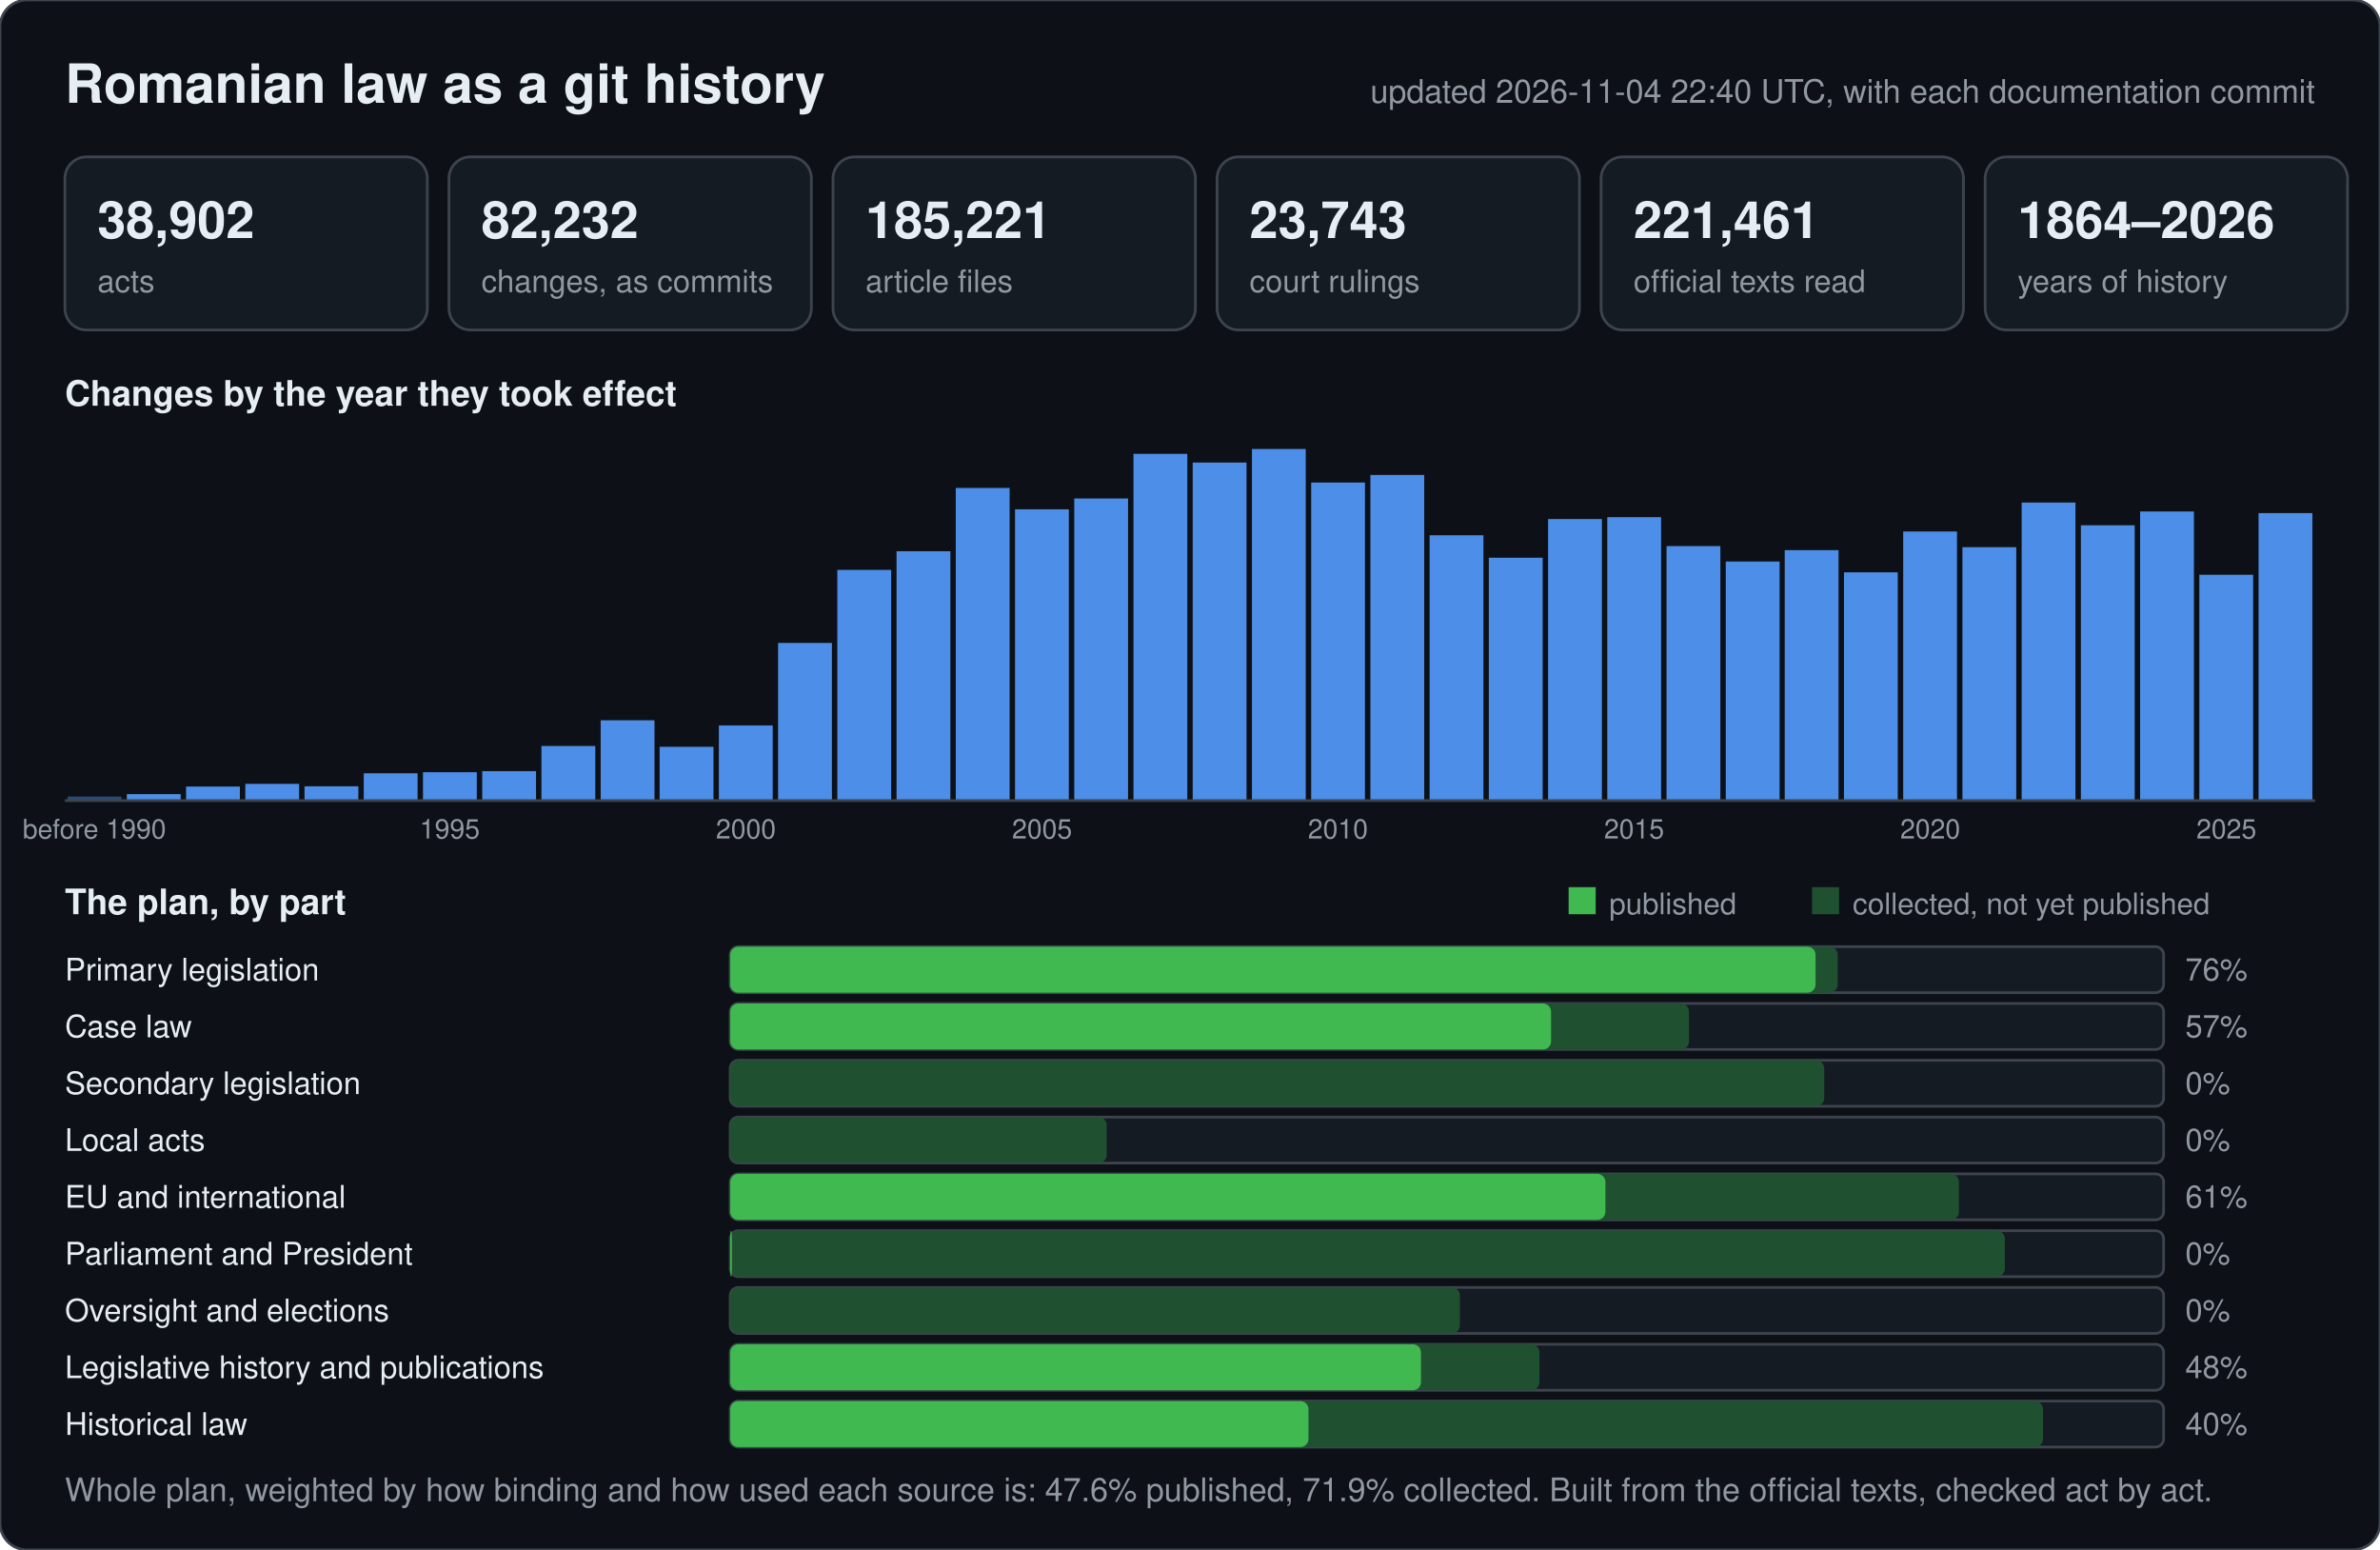
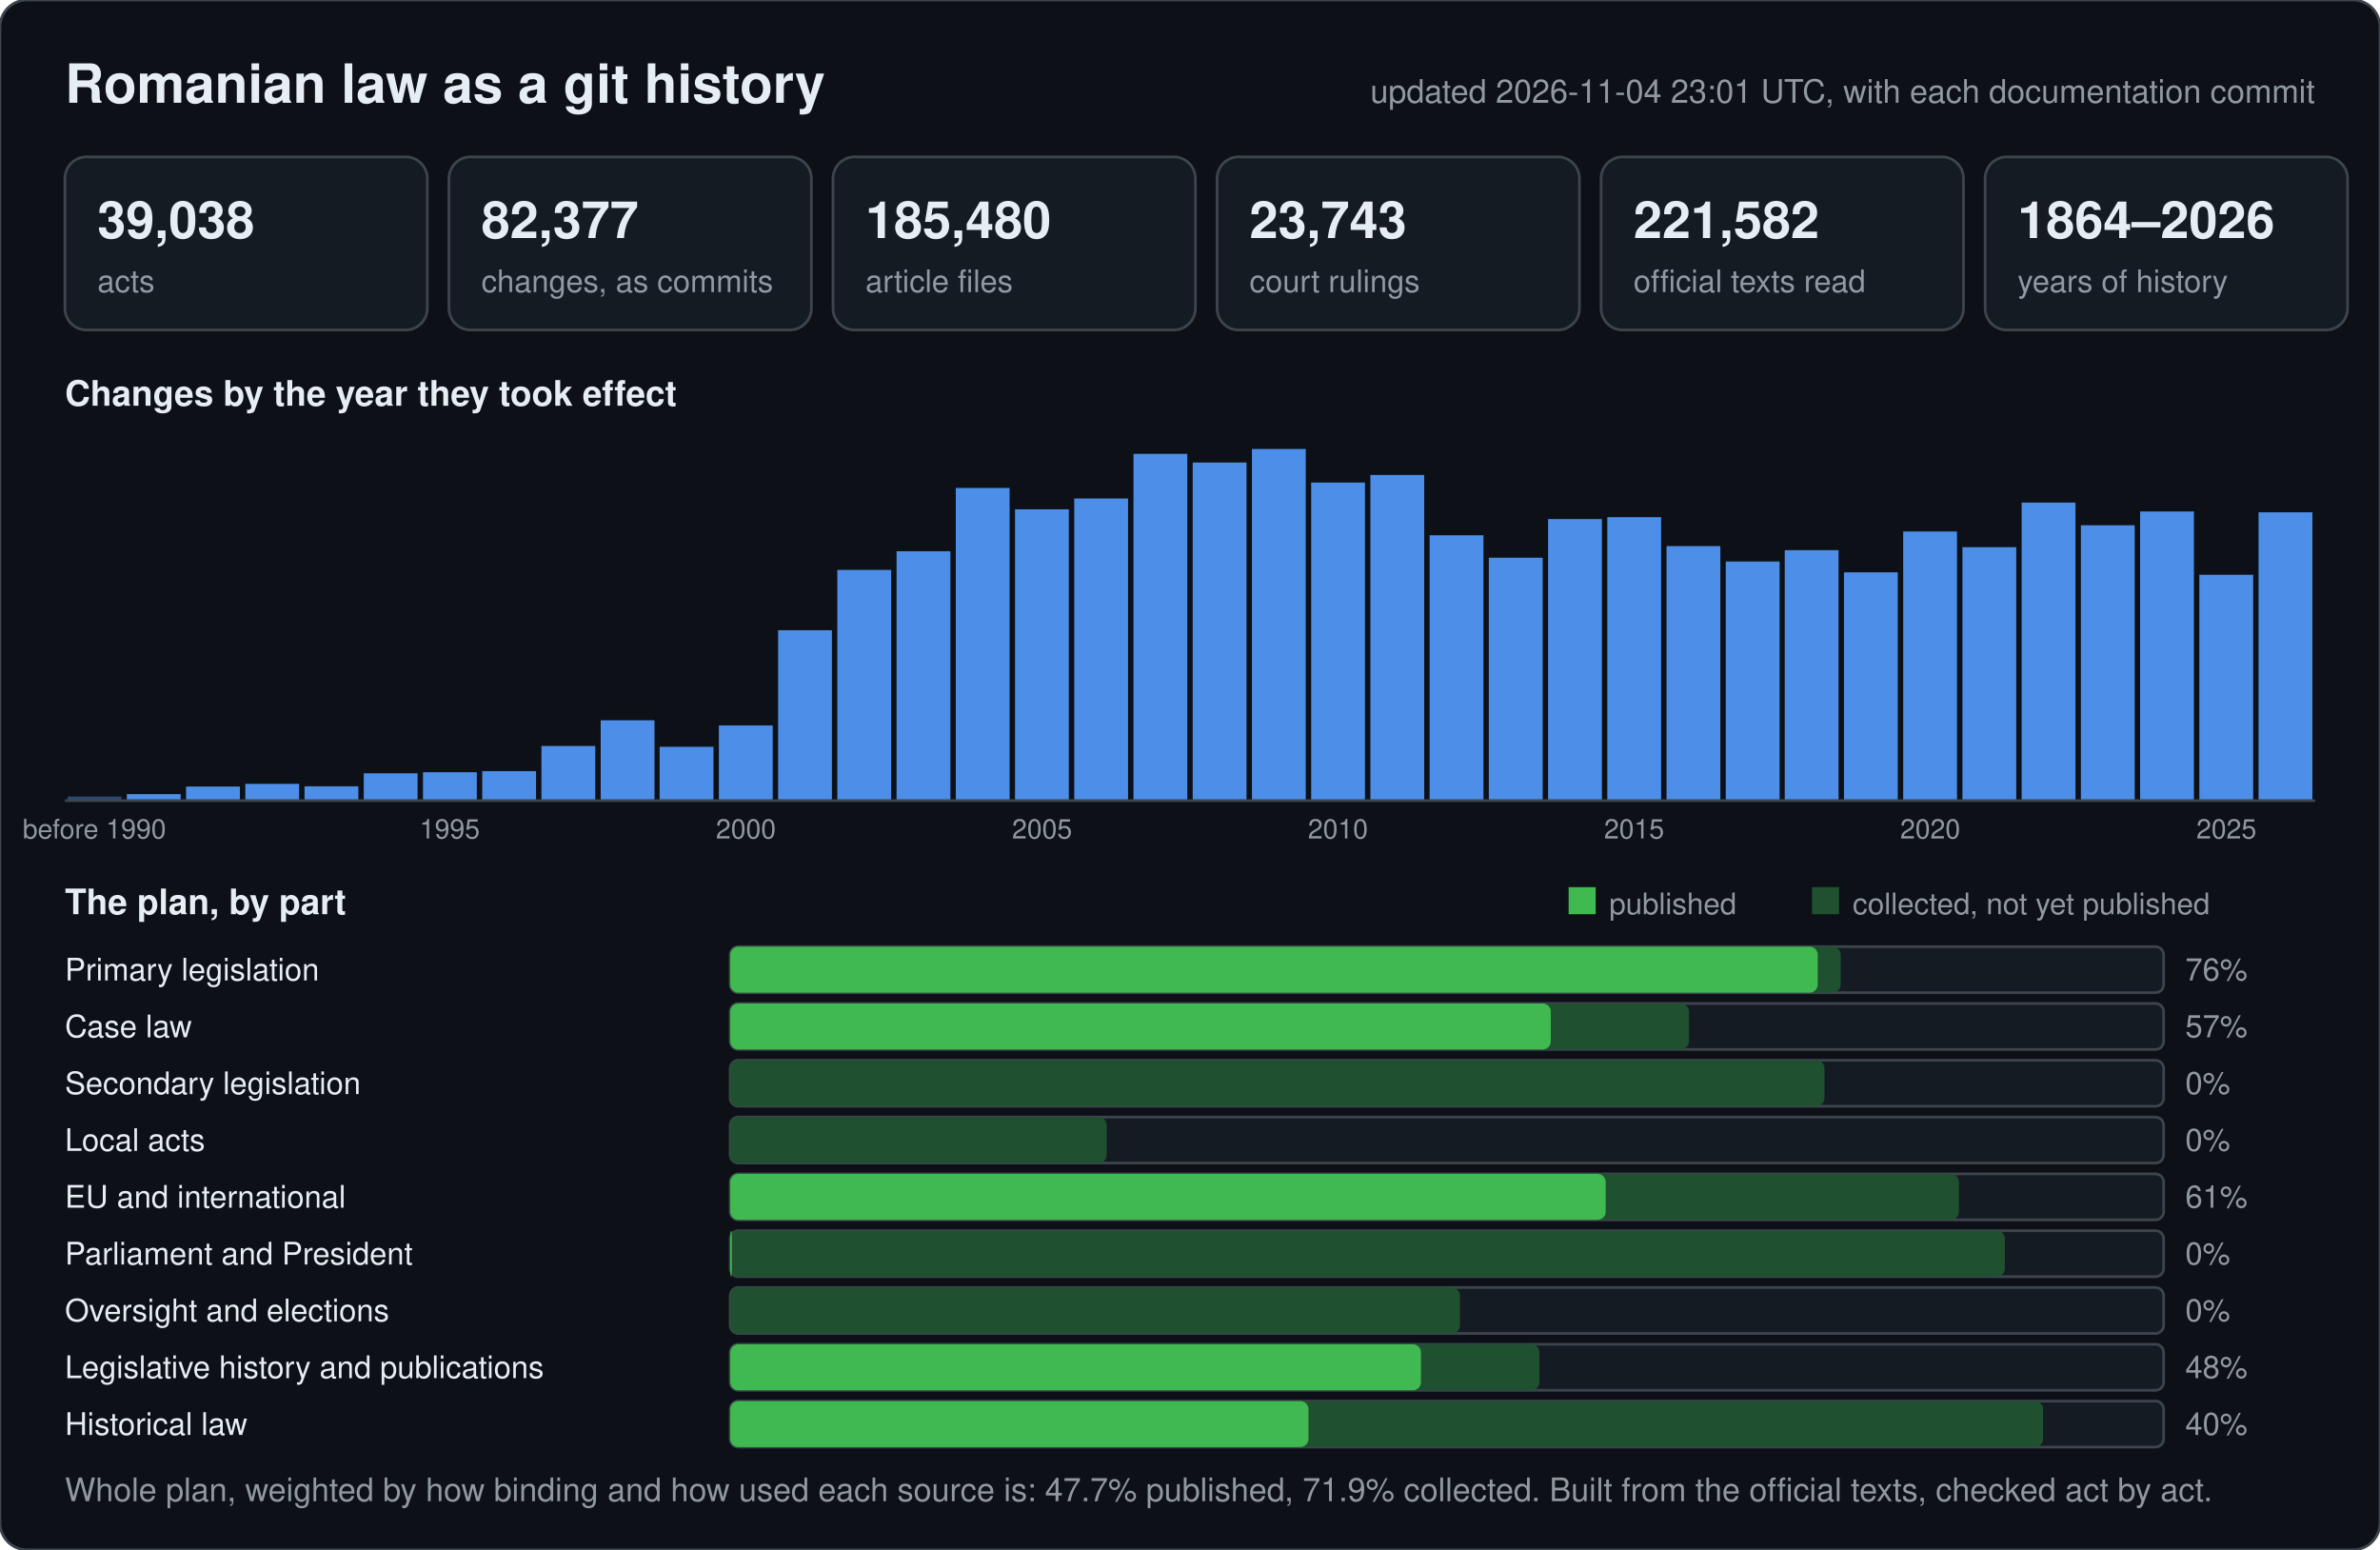
<svg xmlns="http://www.w3.org/2000/svg" width="880" height="573" viewBox="0 0 880 573" font-family="-apple-system,BlinkMacSystemFont,Segoe UI,Helvetica,Arial,sans-serif">
  <rect width="880" height="573" rx="10" fill="#0d1117" stroke="#3d444d" />
  <text x="24" y="38" font-size="20" font-weight="600" fill="#e6edf3">Romanian law as a git history</text>
-   <text x="856" y="38" font-size="12" text-anchor="end" fill="#9198a1">updated 2026-11-04 22:40 UTC, with each documentation commit</text>
+   <text x="856" y="38" font-size="12" text-anchor="end" fill="#9198a1">updated 2026-11-04 23:01 UTC, with each documentation commit</text>
  <rect x="24" y="58" width="134" height="64" rx="8" fill="#151b23" stroke="#3d444d" />
-   <text x="36" y="88" font-size="19" font-weight="600" fill="#e6edf3">38,902</text>
+   <text x="36" y="88" font-size="19" font-weight="600" fill="#e6edf3">39,038</text>
  <text x="36" y="108" font-size="11.5" fill="#9198a1">acts</text>
  <rect x="166" y="58" width="134" height="64" rx="8" fill="#151b23" stroke="#3d444d" />
-   <text x="178" y="88" font-size="19" font-weight="600" fill="#e6edf3">82,232</text>
+   <text x="178" y="88" font-size="19" font-weight="600" fill="#e6edf3">82,377</text>
  <text x="178" y="108" font-size="11.5" fill="#9198a1">changes, as commits</text>
  <rect x="308" y="58" width="134" height="64" rx="8" fill="#151b23" stroke="#3d444d" />
-   <text x="320" y="88" font-size="19" font-weight="600" fill="#e6edf3">185,221</text>
+   <text x="320" y="88" font-size="19" font-weight="600" fill="#e6edf3">185,480</text>
  <text x="320" y="108" font-size="11.5" fill="#9198a1">article files</text>
  <rect x="450" y="58" width="134" height="64" rx="8" fill="#151b23" stroke="#3d444d" />
  <text x="462" y="88" font-size="19" font-weight="600" fill="#e6edf3">23,743</text>
  <text x="462" y="108" font-size="11.5" fill="#9198a1">court rulings</text>
  <rect x="592" y="58" width="134" height="64" rx="8" fill="#151b23" stroke="#3d444d" />
-   <text x="604" y="88" font-size="19" font-weight="600" fill="#e6edf3">221,461</text>
+   <text x="604" y="88" font-size="19" font-weight="600" fill="#e6edf3">221,582</text>
  <text x="604" y="108" font-size="11.5" fill="#9198a1">official texts read</text>
  <rect x="734" y="58" width="134" height="64" rx="8" fill="#151b23" stroke="#3d444d" />
  <text x="746" y="88" font-size="19" font-weight="600" fill="#e6edf3">1864–2026</text>
  <text x="746" y="108" font-size="11.5" fill="#9198a1">years of history</text>
  <text x="24" y="150" font-size="13" font-weight="600" fill="#e6edf3">Changes by the year they took effect</text>
  <rect x="25.0" y="294.5" width="19.9" height="1.5" fill="#2b4a75" />
  <text x="34.9" y="310" font-size="10" text-anchor="middle" fill="#9198a1">before 1990</text>
  <rect x="46.9" y="293.6" width="19.9" height="2.4" fill="#4c8ee8" />
  <rect x="68.8" y="290.8" width="19.9" height="5.2" fill="#4c8ee8" />
  <rect x="90.7" y="289.8" width="19.9" height="6.2" fill="#4c8ee8" />
  <rect x="112.6" y="290.7" width="19.9" height="5.3" fill="#4c8ee8" />
  <rect x="134.5" y="285.9" width="19.9" height="10.1" fill="#4c8ee8" />
  <rect x="156.4" y="285.5" width="19.9" height="10.5" fill="#4c8ee8" />
  <text x="166.3" y="310" font-size="10" text-anchor="middle" fill="#9198a1">1995</text>
  <rect x="178.3" y="285.1" width="19.9" height="10.9" fill="#4c8ee8" />
  <rect x="200.2" y="275.8" width="19.9" height="20.2" fill="#4c8ee8" />
  <rect x="222.1" y="266.3" width="19.9" height="29.7" fill="#4c8ee8" />
  <rect x="243.9" y="276.1" width="19.9" height="19.9" fill="#4c8ee8" />
  <rect x="265.8" y="268.2" width="19.9" height="27.8" fill="#4c8ee8" />
  <text x="275.8" y="310" font-size="10" text-anchor="middle" fill="#9198a1">2000</text>
-   <rect x="287.7" y="237.7" width="19.9" height="58.3" fill="#4c8ee8" />
+   <rect x="287.7" y="233.0" width="19.9" height="63.0" fill="#4c8ee8" />
  <rect x="309.6" y="210.7" width="19.9" height="85.3" fill="#4c8ee8" />
  <rect x="331.5" y="203.8" width="19.9" height="92.2" fill="#4c8ee8" />
  <rect x="353.4" y="180.4" width="19.9" height="115.6" fill="#4c8ee8" />
  <rect x="375.3" y="188.3" width="19.9" height="107.7" fill="#4c8ee8" />
  <text x="385.3" y="310" font-size="10" text-anchor="middle" fill="#9198a1">2005</text>
  <rect x="397.2" y="184.3" width="19.9" height="111.7" fill="#4c8ee8" />
  <rect x="419.1" y="167.8" width="19.9" height="128.2" fill="#4c8ee8" />
  <rect x="441.0" y="171.0" width="19.9" height="125.0" fill="#4c8ee8" />
  <rect x="462.9" y="166.0" width="19.9" height="130.0" fill="#4c8ee8" />
  <rect x="484.8" y="178.4" width="19.9" height="117.6" fill="#4c8ee8" />
  <text x="494.7" y="310" font-size="10" text-anchor="middle" fill="#9198a1">2010</text>
  <rect x="506.7" y="175.6" width="19.9" height="120.4" fill="#4c8ee8" />
  <rect x="528.6" y="197.9" width="19.9" height="98.1" fill="#4c8ee8" />
  <rect x="550.5" y="206.2" width="19.9" height="89.8" fill="#4c8ee8" />
  <rect x="572.4" y="191.9" width="19.9" height="104.1" fill="#4c8ee8" />
  <rect x="594.3" y="191.2" width="19.9" height="104.8" fill="#4c8ee8" />
  <text x="604.2" y="310" font-size="10" text-anchor="middle" fill="#9198a1">2015</text>
  <rect x="616.2" y="201.9" width="19.9" height="94.1" fill="#4c8ee8" />
  <rect x="638.1" y="207.6" width="19.9" height="88.4" fill="#4c8ee8" />
  <rect x="659.9" y="203.4" width="19.9" height="92.6" fill="#4c8ee8" />
  <rect x="681.8" y="211.6" width="19.9" height="84.4" fill="#4c8ee8" />
  <rect x="703.7" y="196.5" width="19.9" height="99.5" fill="#4c8ee8" />
  <text x="713.7" y="310" font-size="10" text-anchor="middle" fill="#9198a1">2020</text>
  <rect x="725.6" y="202.3" width="19.9" height="93.7" fill="#4c8ee8" />
  <rect x="747.5" y="185.8" width="19.9" height="110.2" fill="#4c8ee8" />
  <rect x="769.4" y="194.2" width="19.9" height="101.8" fill="#4c8ee8" />
  <rect x="791.3" y="189.1" width="19.9" height="106.9" fill="#4c8ee8" />
  <rect x="813.2" y="212.5" width="19.9" height="83.5" fill="#4c8ee8" />
  <text x="823.2" y="310" font-size="10" text-anchor="middle" fill="#9198a1">2025</text>
-   <rect x="835.1" y="189.7" width="19.9" height="106.3" fill="#4c8ee8" />
+   <rect x="835.1" y="189.4" width="19.9" height="106.6" fill="#4c8ee8" />
  <line x1="24" y1="296" x2="856" y2="296" stroke="#3d444d" />
  <text x="24" y="338" font-size="13" font-weight="600" fill="#e6edf3">The plan, by part</text>
  <rect x="580" y="328" width="10" height="10" fill="#3fb950" />
  <text x="595" y="338" font-size="11" fill="#9198a1">published</text>
  <rect x="670" y="328" width="10" height="10" fill="#1f5130" />
  <text x="685" y="338" font-size="11" fill="#9198a1">collected, not yet published</text>
  <text x="24" y="362.5" font-size="11.5" fill="#e6edf3">Primary legislation</text>
  <rect x="270" y="350" width="530" height="17" rx="3" fill="#151b23" stroke="#3d444d" />
-   <rect x="270" y="350" width="409.5" height="17" rx="3" fill="#1f5130" />
-   <rect x="270" y="350" width="401.3" height="17" rx="3" fill="#3fb950" />
+   <rect x="270" y="350" width="410.6" height="17" rx="3" fill="#1f5130" />
+   <rect x="270" y="350" width="402.1" height="17" rx="3" fill="#3fb950" />
  <text x="808" y="362.5" font-size="11.5" fill="#9198a1">76%</text>
  <text x="24" y="383.5" font-size="11.5" fill="#e6edf3">Case law</text>
  <rect x="270" y="371" width="530" height="17" rx="3" fill="#151b23" stroke="#3d444d" />
  <rect x="270" y="371" width="354.5" height="17" rx="3" fill="#1f5130" />
-   <rect x="270" y="371" width="303.5" height="17" rx="3" fill="#3fb950" />
+   <rect x="270" y="371" width="303.4" height="17" rx="3" fill="#3fb950" />
  <text x="808" y="383.5" font-size="11.5" fill="#9198a1">57%</text>
  <text x="24" y="404.5" font-size="11.5" fill="#e6edf3">Secondary legislation</text>
  <rect x="270" y="392" width="530" height="17" rx="3" fill="#151b23" stroke="#3d444d" />
-   <rect x="270" y="392" width="404.5" height="17" rx="3" fill="#1f5130" />
+   <rect x="270" y="392" width="404.6" height="17" rx="3" fill="#1f5130" />
  <rect x="270" y="392" width="0.0" height="17" rx="3" fill="#3fb950" />
  <text x="808" y="404.5" font-size="11.5" fill="#9198a1">0%</text>
  <text x="24" y="425.5" font-size="11.5" fill="#e6edf3">Local acts</text>
  <rect x="270" y="413" width="530" height="17" rx="3" fill="#151b23" stroke="#3d444d" />
  <rect x="270" y="413" width="139.2" height="17" rx="3" fill="#1f5130" />
  <rect x="270" y="413" width="0.0" height="17" rx="3" fill="#3fb950" />
  <text x="808" y="425.5" font-size="11.5" fill="#9198a1">0%</text>
  <text x="24" y="446.5" font-size="11.5" fill="#e6edf3">EU and international</text>
  <rect x="270" y="434" width="530" height="17" rx="3" fill="#151b23" stroke="#3d444d" />
  <rect x="270" y="434" width="454.3" height="17" rx="3" fill="#1f5130" />
-   <rect x="270" y="434" width="323.6" height="17" rx="3" fill="#3fb950" />
+   <rect x="270" y="434" width="323.7" height="17" rx="3" fill="#3fb950" />
  <text x="808" y="446.5" font-size="11.5" fill="#9198a1">61%</text>
  <text x="24" y="467.5" font-size="11.5" fill="#e6edf3">Parliament and President</text>
  <rect x="270" y="455" width="530" height="17" rx="3" fill="#151b23" stroke="#3d444d" />
  <rect x="270" y="455" width="471.3" height="17" rx="3" fill="#1f5130" />
  <rect x="270" y="455" width="0.6" height="17" rx="3" fill="#3fb950" />
  <text x="808" y="467.5" font-size="11.5" fill="#9198a1">0%</text>
  <text x="24" y="488.5" font-size="11.5" fill="#e6edf3">Oversight and elections</text>
  <rect x="270" y="476" width="530" height="17" rx="3" fill="#151b23" stroke="#3d444d" />
  <rect x="270" y="476" width="269.8" height="17" rx="3" fill="#1f5130" />
  <rect x="270" y="476" width="0.0" height="17" rx="3" fill="#3fb950" />
  <text x="808" y="488.5" font-size="11.5" fill="#9198a1">0%</text>
  <text x="24" y="509.5" font-size="11.5" fill="#e6edf3">Legislative history and publications</text>
  <rect x="270" y="497" width="530" height="17" rx="3" fill="#151b23" stroke="#3d444d" />
  <rect x="270" y="497" width="299.2" height="17" rx="3" fill="#1f5130" />
  <rect x="270" y="497" width="255.4" height="17" rx="3" fill="#3fb950" />
  <text x="808" y="509.5" font-size="11.5" fill="#9198a1">48%</text>
  <text x="24" y="530.5" font-size="11.5" fill="#e6edf3">Historical law</text>
  <rect x="270" y="518" width="530" height="17" rx="3" fill="#151b23" stroke="#3d444d" />
  <rect x="270" y="518" width="485.4" height="17" rx="3" fill="#1f5130" />
  <rect x="270" y="518" width="213.8" height="17" rx="3" fill="#3fb950" />
  <text x="808" y="530.5" font-size="11.5" fill="#9198a1">40%</text>
-   <text x="24" y="555" font-size="12" fill="#9198a1">Whole plan, weighted by how binding and how used each source is: 47.6% published, 71.9% collected. Built from the official texts, checked act by act.</text>
+   <text x="24" y="555" font-size="12" fill="#9198a1">Whole plan, weighted by how binding and how used each source is: 47.7% published, 71.9% collected. Built from the official texts, checked act by act.</text>
</svg>
